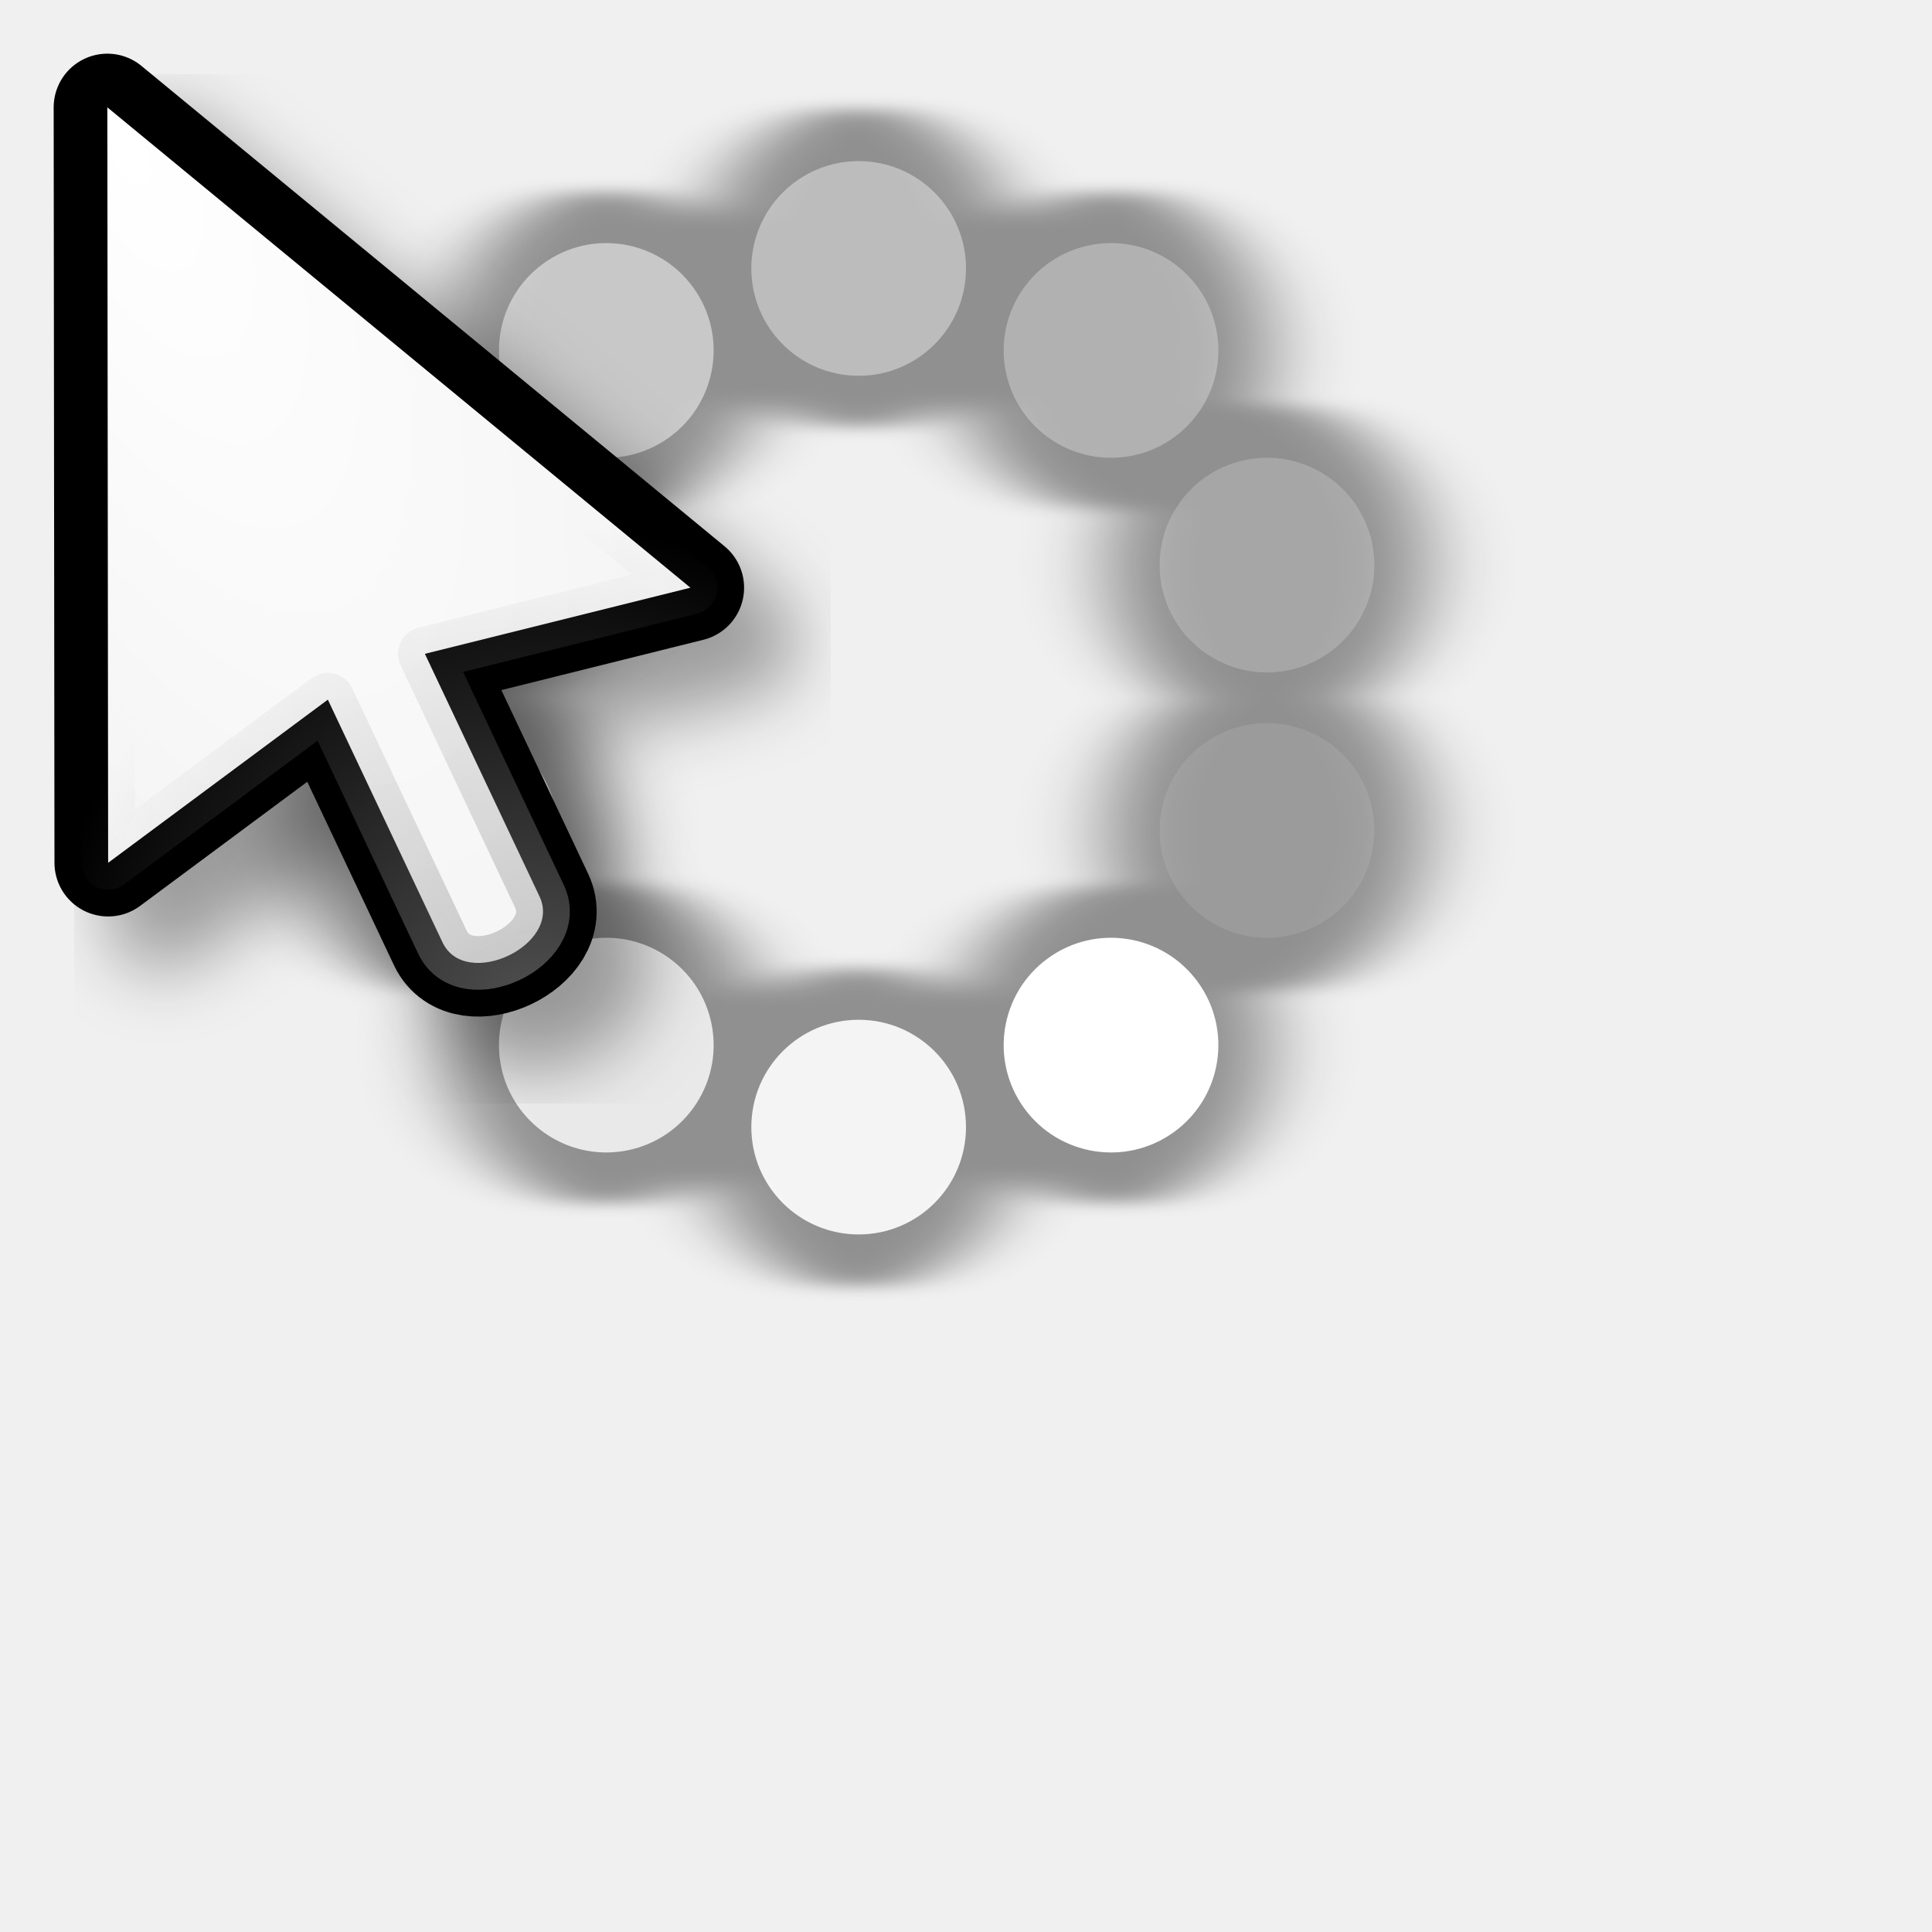
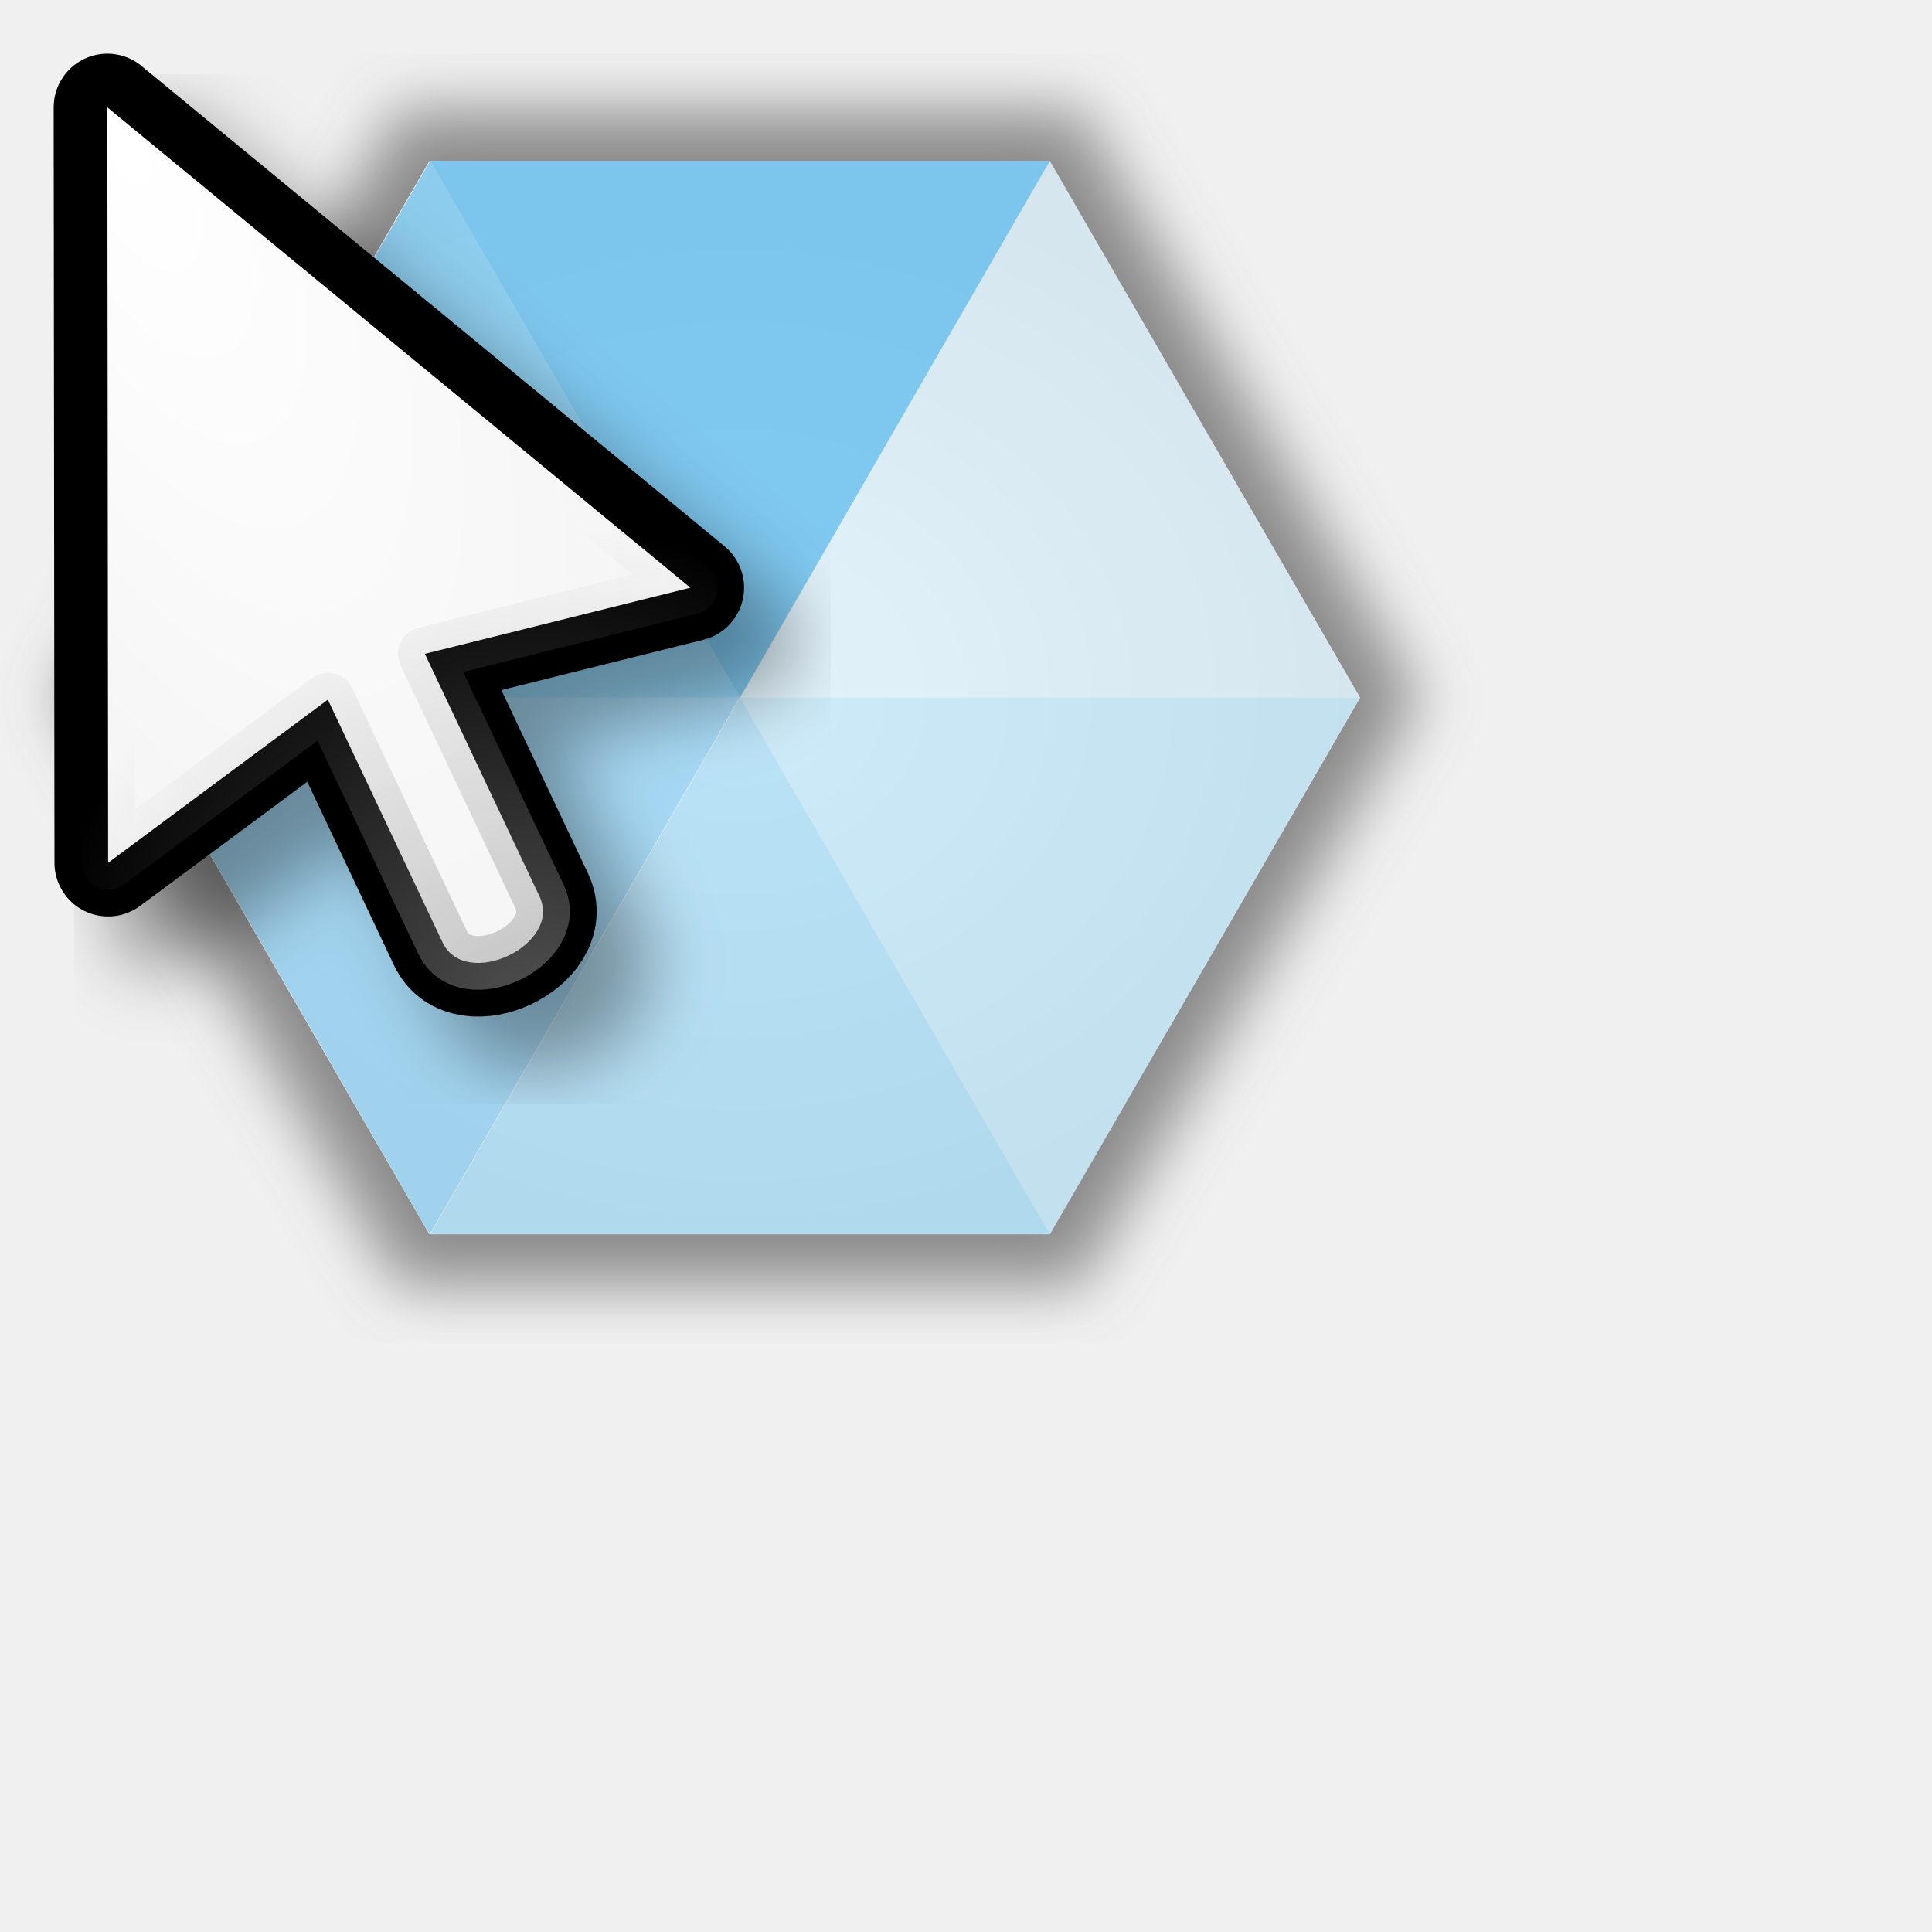
<svg xmlns="http://www.w3.org/2000/svg" xmlns:xlink="http://www.w3.org/1999/xlink" version="1.0" width="36" height="36" id="svg3315">
  <defs id="defs3317">
+     <linearGradient id="linearGradient27505">
+       <stop style="stop-color:#ffffff;stop-opacity:1;" offset="0" id="stop27507" />
+       <stop style="stop-color:#f0f0f0;stop-opacity:1;" offset="1" id="stop27509" />
+     </linearGradient>
    <linearGradient id="linearGradient8348">
      <stop style="stop-color:#ccdcdc;stop-opacity:0;" offset="0" id="stop8350" />
      <stop id="stop8358" offset="0.625" style="stop-color:#ffffff;stop-opacity:1;" />
      <stop id="stop8356" offset="0.781" style="stop-color:#ffffff;stop-opacity:0.196;" />
      <stop style="stop-color:#ffffff;stop-opacity:1;" offset="1" id="stop8352" />
    </linearGradient>
    <linearGradient id="linearGradient4818">
      <stop style="stop-color:#ff6700;stop-opacity:1;" offset="0" id="stop4820" />
      <stop style="stop-color:#69b6ff;stop-opacity:0;" offset="1" id="stop4822" />
    </linearGradient>
    <linearGradient id="linearGradient3815">
      <stop style="stop-color:#0000ff;stop-opacity:1;" offset="0" id="stop3817" />
      <stop style="stop-color:#0000ff;stop-opacity:0;" offset="1" id="stop3819" />
    </linearGradient>
    <linearGradient id="linearGradient3801">
      <stop style="stop-color:#00ff00;stop-opacity:1;" offset="0" id="stop3803" />
      <stop style="stop-color:#00ff00;stop-opacity:0;" offset="1" id="stop3805" />
    </linearGradient>
    <linearGradient id="linearGradient3787">
      <stop style="stop-color:#00ff00;stop-opacity:1;" offset="0" id="stop3789" />
      <stop style="stop-color:#ff0000;stop-opacity:0;" offset="1" id="stop3791" />
    </linearGradient>
    <linearGradient id="linearGradient3779">
      <stop style="stop-color:#000000;stop-opacity:1;" offset="0" id="stop3781" />
      <stop style="stop-color:#323232;stop-opacity:1;" offset="1" id="stop3783" />
    </linearGradient>
    <linearGradient id="linearGradient3772">
      <stop style="stop-color:#323232;stop-opacity:1;" offset="0" id="stop3774" />
      <stop style="stop-color:#000000;stop-opacity:1;" offset="1" id="stop3776" />
    </linearGradient>
    <radialGradient xlink:href="#linearGradient3772" id="radialGradient3778" cx="1.366" cy="0.773" fx="1.366" fy="0.773" r="4.674" gradientUnits="userSpaceOnUse" />
    <linearGradient xlink:href="#linearGradient3779" id="linearGradient3785" x1="22" y1="22" x2="3" y2="3" gradientUnits="userSpaceOnUse" />
    <filter id="filter3982" color-interpolation-filters="sRGB">
      <feGaussianBlur stdDeviation="0.54" id="feGaussianBlur3984" />
    </filter>
-     <radialGradient xlink:href="#linearGradient4458-7-3-61" id="radialGradient3300" gradientUnits="userSpaceOnUse" gradientTransform="matrix(-0.9076119,0.4198102,-1.270628,-2.747044,81.32816,53.96794)" cx="46.2" cy="27.07" fx="46.2" fy="27.07" r="4.13" />
-     <linearGradient id="linearGradient4458-7-3-61">
-       <stop style="stop-color:#323232;stop-opacity:1;" offset="0" id="stop4460-0-1-94" />
-       <stop style="stop-color:#000000;stop-opacity:1;" offset="1" id="stop4462-7-4-6" />
-     </linearGradient>
-     <radialGradient xlink:href="#linearGradient4846-9-9-34" id="radialGradient3297" gradientUnits="userSpaceOnUse" gradientTransform="matrix(0.8377957,-0.3875172,0.6297153,1.361418,-32.42861,-2.762413)" cx="36" cy="23.375" fx="36" fy="23.375" r="6.5" />
-     <linearGradient id="linearGradient4846-9-9-34">
-       <stop style="stop-color:#999999;stop-opacity:0.196;" offset="0" id="stop4848-4-9-7" />
-       <stop id="stop4854-7-0-5" offset="0.5" style="stop-color:#999999;stop-opacity:0;" />
-       <stop style="stop-color:#999999;stop-opacity:0.196;" offset="1" id="stop4856-0-6-5" />
-     </linearGradient>
-     <radialGradient r="6.5" fy="23.375" fx="36" cy="23.375" cx="36" gradientTransform="matrix(0.8377957,-0.3875172,0.6297153,1.361418,-32.42861,-2.762413)" gradientUnits="userSpaceOnUse" id="radialGradient5025" xlink:href="#linearGradient4846-9-9-34" />
-     <radialGradient r="6.5" fy="23.375" fx="36" cy="23.375" cx="36" gradientTransform="matrix(0.8377957,-0.3875172,0.6297153,1.361418,-35.42861,-4.762414)" gradientUnits="userSpaceOnUse" id="radialGradient3297-818" xlink:href="#linearGradient4846-9-9-34-642" />
-     <linearGradient id="linearGradient4846-9-9-34-642">
-       <stop id="stop4420" offset="0" style="stop-color:#787878;stop-opacity:0.059;" />
-       <stop style="stop-color:#787878;stop-opacity:0.255;" offset="0.5" id="stop4422" />
-       <stop id="stop4424" offset="1" style="stop-color:#969696;stop-opacity:0.157;" />
-     </linearGradient>
-     <linearGradient xlink:href="#linearGradient5966" id="linearGradient5972" x1="2" y1="-3" x2="10" y2="14" gradientUnits="userSpaceOnUse" />
-     <linearGradient id="linearGradient5966">
-       <stop style="stop-color:#ffffff;stop-opacity:1;" offset="0" id="stop5968" />
-       <stop style="stop-color:#d7d7d7;stop-opacity:1;" offset="1" id="stop5970" />
-     </linearGradient>
-     <radialGradient xlink:href="#linearGradient4458-7-6-5" id="radialGradient6065" gradientUnits="userSpaceOnUse" gradientTransform="matrix(-1.426794,0.6582382,-2.079424,-4.507351,124.2089,88.60451)" cx="46.2" cy="27.07" fx="46.2" fy="27.07" r="4.13" />
-     <linearGradient id="linearGradient4458-7-6-5">
-       <stop style="stop-color:#ffffff;stop-opacity:1;" offset="0" id="stop4460-0-1-1" />
-       <stop style="stop-color:#d7d7d7;stop-opacity:1;" offset="1" id="stop4462-7-8-6" />
-     </linearGradient>
-     <radialGradient xlink:href="#linearGradient4458-7-6-5-4" id="radialGradient6065-1" gradientUnits="userSpaceOnUse" gradientTransform="matrix(-1.426794,0.6582382,-2.079424,-4.507351,124.2089,88.60451)" cx="46.2" cy="27.07" fx="46.2" fy="27.07" r="4.13" />
-     <linearGradient id="linearGradient4458-7-6-5-4">
-       <stop style="stop-color:#ffffff;stop-opacity:1;" offset="0" id="stop4460-0-1-1-3" />
-       <stop style="stop-color:#d7d7d7;stop-opacity:1;" offset="1" id="stop4462-7-8-6-6" />
-     </linearGradient>
-     <radialGradient xlink:href="#linearGradient4458-7-6-5-44" id="radialGradient6065-15" gradientUnits="userSpaceOnUse" gradientTransform="matrix(-1.426794,0.6582382,-2.079424,-4.507351,124.2089,88.60451)" cx="46.2" cy="27.07" fx="46.2" fy="27.07" r="4.13" />
-     <linearGradient id="linearGradient4458-7-6-5-44">
-       <stop style="stop-color:#ffffff;stop-opacity:1;" offset="0" id="stop4460-0-1-1-9" />
-       <stop style="stop-color:#d7d7d7;stop-opacity:1;" offset="1" id="stop4462-7-8-6-7" />
-     </linearGradient>
-     <linearGradient xlink:href="#linearGradient4111" id="linearGradient4117" x1="4" y1="2" x2="2" y2="-3" gradientUnits="userSpaceOnUse" />
-     <linearGradient id="linearGradient4111">
-       <stop style="stop-color:#a5a5a5;stop-opacity:1;" offset="0" id="stop4113" />
-       <stop style="stop-color:#ffffff;stop-opacity:1;" offset="1" id="stop4115" />
-     </linearGradient>
-     <linearGradient y2="-3" x2="2" y1="2" x1="4" gradientUnits="userSpaceOnUse" id="linearGradient11375" xlink:href="#linearGradient4111" />
-     <radialGradient xlink:href="#linearGradient4458-7-6-5-7" id="radialGradient6065-5" gradientUnits="userSpaceOnUse" gradientTransform="matrix(-1.426794,0.6582382,-2.079424,-4.507351,124.2089,88.60451)" cx="46.2" cy="27.07" fx="46.2" fy="27.07" r="4.13" />
-     <linearGradient id="linearGradient4458-7-6-5-7">
-       <stop style="stop-color:#ffffff;stop-opacity:1;" offset="0" id="stop4460-0-1-1-34" />
-       <stop style="stop-color:#d7d7d7;stop-opacity:1;" offset="1" id="stop4462-7-8-6-3" />
-     </linearGradient>
-     <linearGradient xlink:href="#linearGradient4111-1" id="linearGradient4117-1" x1="4" y1="2" x2="2" y2="-3" gradientUnits="userSpaceOnUse" />
-     <linearGradient id="linearGradient4111-1">
-       <stop style="stop-color:#878787;stop-opacity:1;" offset="0" id="stop4113-4" />
-       <stop style="stop-color:#ffffff;stop-opacity:1;" offset="1" id="stop4115-0" />
-     </linearGradient>
-     <linearGradient y2="-3" x2="2" y1="2" x1="4" gradientUnits="userSpaceOnUse" id="linearGradient9307" xlink:href="#linearGradient4111-1" />
-     <radialGradient xlink:href="#linearGradient4458-7-6-5-5" id="radialGradient6065-9" gradientUnits="userSpaceOnUse" gradientTransform="matrix(-1.426794,0.6582382,-2.079424,-4.507351,124.2089,88.60451)" cx="46.2" cy="27.07" fx="46.2" fy="27.07" r="4.13" />
-     <linearGradient id="linearGradient4458-7-6-5-5">
-       <stop style="stop-color:#ffffff;stop-opacity:1;" offset="0" id="stop4460-0-1-1-6" />
-       <stop style="stop-color:#d7d7d7;stop-opacity:1;" offset="1" id="stop4462-7-8-6-36" />
-     </linearGradient>
-     <radialGradient xlink:href="#linearGradient4277" id="radialGradient4283" cx="1.252" cy="-6.678" fx="1.252" fy="-6.678" r="5.497" gradientTransform="matrix(0.7276783,0,0,0.7276784,1.089287,1.859238)" gradientUnits="userSpaceOnUse" />
-     <linearGradient id="linearGradient4277">
-       <stop style="stop-color:#ffffff;stop-opacity:0.196;" offset="0" id="stop4279" />
-       <stop style="stop-color:#ffffff;stop-opacity:0;" offset="1" id="stop4281" />
-     </linearGradient>
-     <radialGradient xlink:href="#linearGradient4277" id="radialGradient4287" gradientUnits="userSpaceOnUse" gradientTransform="matrix(0.7276783,0,0,0.7276784,1.089287,1.859238)" cx="1.264" cy="12.998" fx="1.264" fy="12.998" r="5.497" />
-     <linearGradient id="linearGradient10980">
-       <stop style="stop-color:#ffffff;stop-opacity:0.196;" offset="0" id="stop10982" />
-       <stop style="stop-color:#ffffff;stop-opacity:0;" offset="1" id="stop10984" />
-     </linearGradient>
-     <radialGradient xlink:href="#linearGradient4277" id="radialGradient4291" gradientUnits="userSpaceOnUse" gradientTransform="matrix(0.7276783,0,0,0.7276784,1.089287,1.859237)" cx="14.985" cy="6.655" fx="14.985" fy="6.655" r="5.497" />
-     <linearGradient id="linearGradient10987">
-       <stop style="stop-color:#ffffff;stop-opacity:0.196;" offset="0" id="stop10989" />
-       <stop style="stop-color:#ffffff;stop-opacity:0;" offset="1" id="stop10991" />
-     </linearGradient>
-     <radialGradient r="5.497" fy="6.655" fx="14.985" cy="6.655" cx="14.985" gradientTransform="matrix(0.7276783,0,0,0.7276784,1.089287,1.859237)" gradientUnits="userSpaceOnUse" id="radialGradient11002" xlink:href="#linearGradient4277" />
-     <radialGradient xlink:href="#linearGradient4458-7-6-5-0" id="radialGradient6065-7" gradientUnits="userSpaceOnUse" gradientTransform="matrix(-1.426794,0.6582382,-2.079424,-4.507351,124.2089,88.60451)" cx="46.2" cy="27.07" fx="46.2" fy="27.07" r="4.13" />
-     <linearGradient id="linearGradient4458-7-6-5-0">
-       <stop style="stop-color:#ffffff;stop-opacity:1;" offset="0" id="stop4460-0-1-1-1" />
-       <stop style="stop-color:#d7d7d7;stop-opacity:1;" offset="1" id="stop4462-7-8-6-1" />
-     </linearGradient>
-     <radialGradient xlink:href="#linearGradient4277-7" id="radialGradient4283-2" cx="1.252" cy="-6.678" fx="1.252" fy="-6.678" r="5.497" gradientTransform="matrix(0.7276783,0,0,0.7276784,1.089287,1.859238)" gradientUnits="userSpaceOnUse" />
-     <linearGradient id="linearGradient4277-7">
-       <stop style="stop-color:#ffffff;stop-opacity:0.196;" offset="0" id="stop4279-2" />
-       <stop style="stop-color:#ffffff;stop-opacity:0;" offset="1" id="stop4281-0" />
-     </linearGradient>
-     <radialGradient xlink:href="#linearGradient4277-7" id="radialGradient4287-1" gradientUnits="userSpaceOnUse" gradientTransform="matrix(0.7276783,0,0,0.7276784,1.089287,1.859238)" cx="1.264" cy="12.998" fx="1.264" fy="12.998" r="5.497" />
-     <linearGradient id="linearGradient21841">
-       <stop style="stop-color:#ffffff;stop-opacity:0.196;" offset="0" id="stop21843" />
-       <stop style="stop-color:#ffffff;stop-opacity:0;" offset="1" id="stop21845" />
-     </linearGradient>
-     <radialGradient xlink:href="#linearGradient4277-7" id="radialGradient4291-8" gradientUnits="userSpaceOnUse" gradientTransform="matrix(0.7276783,0,0,0.7276784,1.089287,1.859237)" cx="14.985" cy="6.655" fx="14.985" fy="6.655" r="5.497" />
-     <linearGradient id="linearGradient21848">
-       <stop style="stop-color:#ffffff;stop-opacity:0.196;" offset="0" id="stop21850" />
-       <stop style="stop-color:#ffffff;stop-opacity:0;" offset="1" id="stop21852" />
-     </linearGradient>
-     <radialGradient r="5.497" fy="6.655" fx="14.985" cy="6.655" cx="14.985" gradientTransform="matrix(0.7276783,0,0,0.7276784,1.089287,1.859237)" gradientUnits="userSpaceOnUse" id="radialGradient21863" xlink:href="#linearGradient4277-7" />
-     <radialGradient xlink:href="#linearGradient4458-7-6-5-3" id="radialGradient6065-4" gradientUnits="userSpaceOnUse" gradientTransform="matrix(-1.426794,0.6582382,-2.079424,-4.507351,124.2089,88.60451)" cx="46.2" cy="27.07" fx="46.2" fy="27.07" r="4.13" />
-     <linearGradient id="linearGradient4458-7-6-5-3">
-       <stop style="stop-color:#ffffff;stop-opacity:1;" offset="0" id="stop4460-0-1-1-18" />
-       <stop style="stop-color:#d7d7d7;stop-opacity:1;" offset="1" id="stop4462-7-8-6-2" />
-     </linearGradient>
-     <radialGradient r="4.13" fy="27.07" fx="46.2" cy="27.07" cx="46.2" gradientTransform="matrix(-1.426794,0.6582382,-2.079424,-4.507351,124.2089,88.60451)" gradientUnits="userSpaceOnUse" id="radialGradient9947" xlink:href="#linearGradient4458-7-6-5-3" />
-     <radialGradient xlink:href="#linearGradient4458-7-6-5-9" id="radialGradient6065-59" gradientUnits="userSpaceOnUse" gradientTransform="matrix(-1.426794,0.6582382,-2.079424,-4.507351,124.2089,88.60451)" cx="46.2" cy="27.07" fx="46.2" fy="27.07" r="4.13" />
-     <linearGradient id="linearGradient4458-7-6-5-9">
-       <stop style="stop-color:#ffffff;stop-opacity:1;" offset="0" id="stop4460-0-1-1-96" />
-       <stop style="stop-color:#d7d7d7;stop-opacity:1;" offset="1" id="stop4462-7-8-6-78" />
-     </linearGradient>
-     <radialGradient xlink:href="#linearGradient4458-7-6-1" id="radialGradient10895" gradientUnits="userSpaceOnUse" gradientTransform="matrix(-1.957168,0.7495109,-1.859673,-4.85609,99.0705,50.43175)" cx="34.989" cy="15.375" fx="34.989" fy="15.375" r="5" />
-     <linearGradient id="linearGradient4458-7-6-1">
-       <stop style="stop-color:#ffffff;stop-opacity:1;" offset="0" id="stop4460-0-1-3" />
-       <stop style="stop-color:#f0f0f0;stop-opacity:1;" offset="1" id="stop4462-7-8-91" />
-     </linearGradient>
-     <linearGradient xlink:href="#linearGradient9327-6" id="linearGradient10892" gradientUnits="userSpaceOnUse" gradientTransform="matrix(0.9338635,-0.3576296,0.3576296,0.9338635,-34.96836,3.303123)" x1="35" y1="30" x2="35" y2="12.004" />
-     <linearGradient id="linearGradient9327-6">
-       <stop style="stop-color:#969696;stop-opacity:0.569;" offset="0" id="stop9329-8" />
-       <stop style="stop-color:#969696;stop-opacity:0.196;" offset="1" id="stop9331-7" />
-     </linearGradient>
-     <linearGradient y2="12.004" x2="35" y1="30" x1="35" gradientTransform="matrix(0.9338635,-0.3576296,0.3576296,0.9338635,-34.96836,3.303123)" gradientUnits="userSpaceOnUse" id="linearGradient15550" xlink:href="#linearGradient9327-6" />
-     <radialGradient xlink:href="#linearGradient4458-7-6-95" id="radialGradient6078" gradientUnits="userSpaceOnUse" gradientTransform="matrix(-1.933308,0.8090682,-2.007446,-4.796891,99.5075,46.43775)" cx="34.989" cy="15.375" fx="34.989" fy="15.375" r="5" />
-     <linearGradient id="linearGradient4458-7-6-95">
-       <stop style="stop-color:#ffffff;stop-opacity:1;" offset="0" id="stop4460-0-1-6" />
-       <stop style="stop-color:#f0f0f0;stop-opacity:1;" offset="1" id="stop4462-7-8-44" />
-     </linearGradient>
-     <radialGradient xlink:href="#linearGradient4458-7-6-54" id="radialGradient9315" cx="34.989" cy="15.375" fx="34.989" fy="15.375" r="5" gradientTransform="matrix(-1.955863,0.75291,-1.868107,-4.852852,98.15851,49.26151)" gradientUnits="userSpaceOnUse" />
-     <linearGradient id="linearGradient4458-7-6-54">
-       <stop style="stop-color:#ffffff;stop-opacity:1;" offset="0" id="stop4460-0-1-37" />
-       <stop style="stop-color:#f0f0f0;stop-opacity:1;" offset="1" id="stop4462-7-8-93" />
-     </linearGradient>
-     <radialGradient xlink:href="#linearGradient4458-7-6-66" id="radialGradient11928" gradientUnits="userSpaceOnUse" gradientTransform="matrix(-1.901309,0.8816448,-2.187522,-4.717494,101.1563,42.6777)" cx="34.989" cy="15.375" fx="34.989" fy="15.375" r="5" />
-     <linearGradient id="linearGradient4458-7-6-66">
-       <stop style="stop-color:#ffffff;stop-opacity:1;" offset="0" id="stop4460-0-1-9" />
-       <stop style="stop-color:#f0f0f0;stop-opacity:1;" offset="1" id="stop4462-7-8-98" />
-     </linearGradient>
-     <radialGradient xlink:href="#linearGradient4458-7-6-66-9" id="radialGradient11928-2" gradientUnits="userSpaceOnUse" gradientTransform="matrix(-1.901309,0.8816448,-2.187522,-4.717494,101.1563,42.6777)" cx="34.989" cy="15.375" fx="34.989" fy="15.375" r="5" />
-     <linearGradient id="linearGradient4458-7-6-66-9">
-       <stop style="stop-color:#ffffff;stop-opacity:1;" offset="0" id="stop4460-0-1-9-7" />
-       <stop style="stop-color:#f0f0f0;stop-opacity:1;" offset="1" id="stop4462-7-8-98-0" />
-     </linearGradient>
-     <radialGradient r="5" fy="15.375" fx="34.989" cy="15.375" cx="34.989" gradientTransform="matrix(-1.901309,0.8816448,-2.187522,-4.717494,101.1563,42.6777)" gradientUnits="userSpaceOnUse" id="radialGradient12499" xlink:href="#linearGradient4458-7-6-66-9" />
-     <radialGradient xlink:href="#linearGradient4458-7-6-45" id="radialGradient9315-0" cx="34.989" cy="15.375" fx="34.989" fy="15.375" r="5" gradientTransform="matrix(-1.902012,0.8801271,-2.183756,-4.719238,101.123,42.75762)" gradientUnits="userSpaceOnUse" />
-     <linearGradient id="linearGradient4458-7-6-45">
-       <stop style="stop-color:#ffffff;stop-opacity:1;" offset="0" id="stop4460-0-1-01" />
-       <stop style="stop-color:#f0f0f0;stop-opacity:1;" offset="1" id="stop4462-7-8-10" />
-     </linearGradient>
-     <linearGradient gradientTransform="matrix(0.9075458,-0.4199532,0.4199532,0.9075458,-20.02295,0.8111985)" xlink:href="#linearGradient10014" id="linearGradient10020" x1="10" y1="28" x2="10" y2="19" gradientUnits="userSpaceOnUse" />
-     <linearGradient id="linearGradient10014">
-       <stop style="stop-color:#969696;stop-opacity:0.745;" offset="0" id="stop10016" />
-       <stop style="stop-color:#969696;stop-opacity:0;" offset="1" id="stop10018" />
-     </linearGradient>
-     <linearGradient y2="19" x2="10" y1="28" x1="10" gradientTransform="matrix(0.9075458,-0.4199532,0.4199532,0.9075458,-20.02295,0.8111985)" gradientUnits="userSpaceOnUse" id="linearGradient18704" xlink:href="#linearGradient10014" />
-     <radialGradient xlink:href="#linearGradient4264" id="radialGradient4270" cx="1" cy="4.375" fx="1" fy="4.375" r="6.452" gradientTransform="matrix(-2.2695705e-8,1.084879,-1.084879,-2.2695705e-8,5.745829,0.9151214)" gradientUnits="userSpaceOnUse" />
-     <linearGradient id="linearGradient4264">
-       <stop style="stop-color:#ffffff;stop-opacity:1;" offset="0" id="stop4266" />
-       <stop style="stop-color:#ffffff;stop-opacity:0;" offset="1" id="stop4268" />
-     </linearGradient>
-     <radialGradient gradientUnits="userSpaceOnUse" gradientTransform="matrix(-1.902012,0.8801271,-2.183756,-4.719238,101.123,43.75762)" r="5" fy="15.375" fx="34.989" cy="15.375" cx="34.989" id="radialGradient9315-0-940" xlink:href="#linearGradient4458-7-6-45-764" />
-     <linearGradient id="linearGradient4458-7-6-45-764">
-       <stop id="stop3921" offset="0" style="stop-color:#000000;stop-opacity:1;" />
-       <stop id="stop3923" offset="1" style="stop-color:#323232;stop-opacity:1;" />
-     </linearGradient>
-     <radialGradient xlink:href="#linearGradient4238" id="radialGradient4246" gradientUnits="userSpaceOnUse" gradientTransform="matrix(-2.2695701e-8,1.084879,-1.084879,-2.2695701e-8,5.745829,0.9151214)" cx="1" cy="4.375" fx="1" fy="4.375" r="6.452" />
-     <linearGradient id="linearGradient4238">
-       <stop style="stop-color:#ffffff;stop-opacity:1;" offset="0" id="stop4240" />
-       <stop style="stop-color:#ffffff;stop-opacity:0;" offset="1" id="stop4242" />
-     </linearGradient>
-     <radialGradient xlink:href="#linearGradient4274" id="radialGradient4280" cx="7.214" cy="13.28" fx="7.214" fy="13.28" r="6.452" gradientTransform="matrix(0.6250655,-1.168948,1.159345,0.6199307,-11.9051,17.20058)" gradientUnits="userSpaceOnUse" />
-     <linearGradient id="linearGradient4274">
-       <stop style="stop-color:#8c8c8c;stop-opacity:1;" offset="0" id="stop4276" />
-       <stop style="stop-color:#8c8c8c;stop-opacity:0;" offset="1" id="stop4278" />
-     </linearGradient>
-     <radialGradient r="6.452" fy="13.28" fx="7.214" cy="13.28" cx="7.214" gradientTransform="matrix(0.6250655,-1.168948,1.159345,0.6199307,-11.9051,17.20058)" gradientUnits="userSpaceOnUse" id="radialGradient12895" xlink:href="#linearGradient4274" />
-     <radialGradient xlink:href="#linearGradient4264-8" id="radialGradient4273" gradientUnits="userSpaceOnUse" gradientTransform="matrix(-2.2695705e-8,1.084879,-1.084879,-2.2695705e-8,6.745829,0.9151214)" cx="1" cy="4.375" fx="1" fy="4.375" r="6.452" />
-     <linearGradient id="linearGradient4264-8">
-       <stop style="stop-color:#ffffff;stop-opacity:1;" offset="0" id="stop4266-1" />
-       <stop style="stop-color:#ffffff;stop-opacity:0;" offset="1" id="stop4268-1" />
-     </linearGradient>
-     <radialGradient xlink:href="#linearGradient4458-7-6-45-764-1" id="radialGradient4275" gradientUnits="userSpaceOnUse" gradientTransform="matrix(-1.902012,0.8801271,-2.183756,-4.719238,102.123,43.75762)" cx="34.989" cy="15.375" fx="34.989" fy="15.375" r="5" />
-     <linearGradient id="linearGradient4458-7-6-45-764-1">
-       <stop id="stop3921-8" offset="0" style="stop-color:#000000;stop-opacity:1;" />
-       <stop id="stop3923-6" offset="1" style="stop-color:#323232;stop-opacity:1;" />
-     </linearGradient>
-     <radialGradient xlink:href="#linearGradient4238-3" id="radialGradient4277" gradientUnits="userSpaceOnUse" gradientTransform="matrix(-2.2695701e-8,1.084879,-1.084879,-2.2695701e-8,6.745829,0.9151212)" cx="1" cy="4.375" fx="1" fy="4.375" r="6.452" />
-     <linearGradient id="linearGradient4238-3">
-       <stop style="stop-color:#ffffff;stop-opacity:1;" offset="0" id="stop4240-4" />
-       <stop style="stop-color:#ffffff;stop-opacity:0;" offset="1" id="stop4242-4" />
-     </linearGradient>
-     <radialGradient xlink:href="#linearGradient4274-6" id="radialGradient4279" gradientUnits="userSpaceOnUse" gradientTransform="matrix(0.6250655,-1.168948,1.159345,0.6199307,-10.9051,17.20058)" cx="7.214" cy="13.28" fx="7.214" fy="13.28" r="6.452" />
-     <linearGradient id="linearGradient4274-6">
-       <stop style="stop-color:#8c8c8c;stop-opacity:1;" offset="0" id="stop4276-4" />
-       <stop style="stop-color:#8c8c8c;stop-opacity:0;" offset="1" id="stop4278-4" />
-     </linearGradient>
-     <radialGradient xlink:href="#linearGradient4264-7" id="radialGradient4370" gradientUnits="userSpaceOnUse" gradientTransform="matrix(-2.2695705e-8,1.084879,-1.084879,-2.2695705e-8,9.745829,2.915122)" cx="1" cy="4.375" fx="1" fy="4.375" r="6.452" />
-     <linearGradient id="linearGradient4264-7">
-       <stop style="stop-color:#ffffff;stop-opacity:1;" offset="0" id="stop4266-8" />
-       <stop style="stop-color:#ffffff;stop-opacity:0;" offset="1" id="stop4268-5" />
-     </linearGradient>
-     <radialGradient xlink:href="#linearGradient4458-7-6-45-764-6" id="radialGradient4365" gradientUnits="userSpaceOnUse" gradientTransform="matrix(-1.902012,0.8801271,-2.183756,-4.719238,105.123,45.75762)" cx="34.989" cy="15.375" fx="34.989" fy="15.375" r="5" />
-     <linearGradient id="linearGradient4458-7-6-45-764-6">
-       <stop id="stop3921-0" offset="0" style="stop-color:#000000;stop-opacity:1;" />
-       <stop id="stop3923-9" offset="1" style="stop-color:#323232;stop-opacity:1;" />
-     </linearGradient>
-     <radialGradient xlink:href="#linearGradient4238-1" id="radialGradient4362" gradientUnits="userSpaceOnUse" gradientTransform="matrix(-2.2695701e-8,1.084879,-1.084879,-2.2695701e-8,9.745829,2.915121)" cx="1" cy="4.375" fx="1" fy="4.375" r="6.452" />
-     <linearGradient id="linearGradient4238-1">
-       <stop style="stop-color:#ffffff;stop-opacity:1;" offset="0" id="stop4240-8" />
-       <stop style="stop-color:#ffffff;stop-opacity:0;" offset="1" id="stop4242-9" />
-     </linearGradient>
-     <radialGradient xlink:href="#linearGradient4274-5" id="radialGradient4359" gradientUnits="userSpaceOnUse" gradientTransform="matrix(0.6250655,-1.168948,1.159345,0.6199307,-7.905104,19.20058)" cx="7.214" cy="13.28" fx="7.214" fy="13.28" r="6.452" />
-     <linearGradient id="linearGradient4274-5">
-       <stop style="stop-color:#8c8c8c;stop-opacity:1;" offset="0" id="stop4276-8" />
-       <stop style="stop-color:#8c8c8c;stop-opacity:0;" offset="1" id="stop4278-3" />
-     </linearGradient>
-     <radialGradient xlink:href="#linearGradient4264-5" id="radialGradient4370-8" gradientUnits="userSpaceOnUse" gradientTransform="matrix(-2.2695705e-8,1.084879,-1.084879,-2.2695705e-8,10.74583,2.915122)" cx="1" cy="4.375" fx="1" fy="4.375" r="6.452" />
-     <linearGradient id="linearGradient4264-5">
-       <stop style="stop-color:#ffffff;stop-opacity:1;" offset="0" id="stop4266-81" />
-       <stop style="stop-color:#ffffff;stop-opacity:0;" offset="1" id="stop4268-9" />
-     </linearGradient>
-     <radialGradient xlink:href="#linearGradient4458-7-6-45-764-0" id="radialGradient4365-7" gradientUnits="userSpaceOnUse" gradientTransform="matrix(-1.902012,0.8801271,-2.183756,-4.719238,106.123,45.75762)" cx="34.989" cy="15.375" fx="34.989" fy="15.375" r="5" />
-     <linearGradient id="linearGradient4458-7-6-45-764-0">
-       <stop id="stop3921-3" offset="0" style="stop-color:#000000;stop-opacity:1;" />
-       <stop id="stop3923-3" offset="1" style="stop-color:#323232;stop-opacity:1;" />
-     </linearGradient>
-     <radialGradient xlink:href="#linearGradient4238-8" id="radialGradient4362-8" gradientUnits="userSpaceOnUse" gradientTransform="matrix(-2.2695701e-8,1.084879,-1.084879,-2.2695701e-8,10.74583,2.915121)" cx="1" cy="4.375" fx="1" fy="4.375" r="6.452" />
-     <linearGradient id="linearGradient4238-8">
-       <stop style="stop-color:#ffffff;stop-opacity:1;" offset="0" id="stop4240-3" />
-       <stop style="stop-color:#ffffff;stop-opacity:0;" offset="1" id="stop4242-3" />
-     </linearGradient>
-     <radialGradient xlink:href="#linearGradient4274-0" id="radialGradient4359-6" gradientUnits="userSpaceOnUse" gradientTransform="matrix(0.6250655,-1.168948,1.159345,0.6199307,-6.905104,19.20058)" cx="7.214" cy="13.28" fx="7.214" fy="13.28" r="6.452" />
-     <linearGradient id="linearGradient4274-0">
-       <stop style="stop-color:#8c8c8c;stop-opacity:1;" offset="0" id="stop4276-1" />
-       <stop style="stop-color:#8c8c8c;stop-opacity:0;" offset="1" id="stop4278-2" />
-     </linearGradient>
-     <radialGradient xlink:href="#linearGradient4264-9" id="radialGradient4370-9" gradientUnits="userSpaceOnUse" gradientTransform="matrix(-2.2695705e-8,1.084879,-1.084879,-2.2695705e-8,10.74583,2.915122)" cx="1" cy="4.375" fx="1" fy="4.375" r="6.452" />
-     <linearGradient id="linearGradient4264-9">
-       <stop style="stop-color:#ffffff;stop-opacity:1;" offset="0" id="stop4266-6" />
-       <stop style="stop-color:#ffffff;stop-opacity:0;" offset="1" id="stop4268-0" />
-     </linearGradient>
-     <radialGradient xlink:href="#linearGradient4458-7-6-45-764-15" id="radialGradient4365-1" gradientUnits="userSpaceOnUse" gradientTransform="matrix(-1.902012,0.8801271,-2.183756,-4.719238,106.123,45.75762)" cx="34.989" cy="15.375" fx="34.989" fy="15.375" r="5" />
-     <linearGradient id="linearGradient4458-7-6-45-764-15">
-       <stop id="stop3921-1" offset="0" style="stop-color:#000000;stop-opacity:1;" />
-       <stop id="stop3923-8" offset="1" style="stop-color:#323232;stop-opacity:1;" />
-     </linearGradient>
-     <radialGradient xlink:href="#linearGradient4238-9" id="radialGradient4362-1" gradientUnits="userSpaceOnUse" gradientTransform="matrix(-2.2695701e-8,1.084879,-1.084879,-2.2695701e-8,10.74583,2.915121)" cx="1" cy="4.375" fx="1" fy="4.375" r="6.452" />
-     <linearGradient id="linearGradient4238-9">
-       <stop style="stop-color:#ffffff;stop-opacity:1;" offset="0" id="stop4240-1" />
-       <stop style="stop-color:#ffffff;stop-opacity:0;" offset="1" id="stop4242-36" />
-     </linearGradient>
-     <radialGradient xlink:href="#linearGradient4274-3" id="radialGradient4359-8" gradientUnits="userSpaceOnUse" gradientTransform="matrix(0.6250655,-1.168948,1.159345,0.6199307,-6.905104,19.20058)" cx="7.214" cy="13.28" fx="7.214" fy="13.28" r="6.452" />
-     <linearGradient id="linearGradient4274-3">
-       <stop style="stop-color:#8c8c8c;stop-opacity:1;" offset="0" id="stop4276-5" />
-       <stop style="stop-color:#8c8c8c;stop-opacity:0;" offset="1" id="stop4278-9" />
-     </linearGradient>
-     <linearGradient id="linearGradient4458-7-6-45-9">
-       <stop style="stop-color:#ffffff;stop-opacity:1;" offset="0" id="stop4460-0-1-01-04" />
-       <stop style="stop-color:#f0f0f0;stop-opacity:1;" offset="1" id="stop4462-7-8-10-50" />
-     </linearGradient>
-     <linearGradient y2="19" x2="10" y1="28" x1="10" gradientTransform="matrix(0.9075458,-0.4199532,0.4199532,0.9075458,-19.02295,1.811198)" gradientUnits="userSpaceOnUse" id="linearGradient104754" xlink:href="#linearGradient10014-83" />
-     <linearGradient id="linearGradient10014-83">
-       <stop style="stop-color:#969696;stop-opacity:0.745;" offset="0" id="stop10016-83" />
-       <stop style="stop-color:#969696;stop-opacity:0;" offset="1" id="stop10018-2" />
-     </linearGradient>
-     <linearGradient id="linearGradient4458-7-6-45-0">
-       <stop style="stop-color:#ffffff;stop-opacity:1;" offset="0" id="stop4460-0-1-01-5" />
-       <stop style="stop-color:#f0f0f0;stop-opacity:1;" offset="1" id="stop4462-7-8-10-1" />
-     </linearGradient>
-     <radialGradient xlink:href="#linearGradient10014-9" id="radialGradient109192" cx="9.803" cy="15.591" fx="9.803" fy="15.591" r="5.952" gradientTransform="matrix(8.7376275e-8,-1.730129,1.73013,8.7376295e-8,-16.67575,36.95995)" gradientUnits="userSpaceOnUse" />
-     <linearGradient id="linearGradient10014-9">
-       <stop style="stop-color:#969696;stop-opacity:0.745;" offset="0" id="stop10016-5" />
-       <stop style="stop-color:#969696;stop-opacity:0;" offset="1" id="stop10018-21" />
-     </linearGradient>
+     <filter id="filter27501">
+       <feGaussianBlur stdDeviation="0.539" id="feGaussianBlur27503" />
+     </filter>
+     <radialGradient xlink:href="#linearGradient27505" id="radialGradient27511" cx="13.781" cy="13" fx="13.781" fy="13" r="11.562" gradientTransform="matrix(1,0,0,0.8648649,0,1.756757)" gradientUnits="userSpaceOnUse" />
+     <radialGradient xlink:href="#linearGradient27505" id="radialGradient27525" gradientUnits="userSpaceOnUse" gradientTransform="matrix(-1,0,0,-0.8648649,27.5625,24.24324)" cx="13.781" cy="13" fx="13.781" fy="13" r="11.562" />
    <filter color-interpolation-filters="sRGB" id="filter125846" x="-0.148" width="1.296" y="-0.101" height="1.202">
      <feGaussianBlur stdDeviation="0.67" id="feGaussianBlur125848" />
    </filter>
    <radialGradient xlink:href="#linearGradient4458-7-6-51" id="radialGradient9315-9" cx="34.989" cy="15.182" fx="34.989" fy="15.182" r="5" gradientTransform="matrix(-1.894902,0.8953305,-2.221478,-4.701599,102.3409,42.71473)" gradientUnits="userSpaceOnUse" />
    <linearGradient id="linearGradient4458-7-6-51">
      <stop style="stop-color:#ffffff;stop-opacity:1;" offset="0" id="stop4460-0-1-05" />
      <stop style="stop-color:#f0f0f0;stop-opacity:1;" offset="1" id="stop4462-7-8-14" />
    </linearGradient>
    <radialGradient xlink:href="#linearGradient11819" id="radialGradient125334" gradientUnits="userSpaceOnUse" gradientTransform="matrix(1.368049,0.3745334,-0.3745334,1.368049,-6.765578,-21.86814)" cx="19" cy="24.627" fx="19" fy="24.627" r="6.5" />
    <linearGradient id="linearGradient11819">
      <stop id="stop11821" offset="0" style="stop-color:#969696;stop-opacity:0.745;" />
      <stop id="stop11823" offset="1" style="stop-color:#969696;stop-opacity:0;" />
    </linearGradient>
-     <radialGradient r="6.5" fy="24.627" fx="19" cy="24.627" cx="19" gradientTransform="matrix(1.368049,0.3745334,-0.3745334,1.368049,-6.765578,-21.86814)" gradientUnits="userSpaceOnUse" id="radialGradient125903" xlink:href="#linearGradient11819" />
+     <radialGradient r="6.5" fy="24.627" fx="19" cy="24.627" cx="19" gradientTransform="matrix(1.368049,0.3745334,-0.3745334,1.368049,-6.765578,-21.86814)" gradientUnits="userSpaceOnUse" id="radialGradient32390" xlink:href="#linearGradient11819" />
  </defs>
-   <g id="g3879" transform="matrix(-0.809017,0.5877853,-0.5877853,-0.809017,16.21462,25.20677)">
+   <g id="g3879" transform="translate(27.1282,-41.72782)">
    <path style="opacity:0.4;fill:#000000;fill-opacity:1;fill-rule:nonzero;stroke:none;filter:url(#filter3982)" d="M 12,1 C 10.643,1 9.527,1.92 9.156,3.156 8.397,2.564 7.36,2.368 6.375,2.688 4.799,3.199 3.926,4.893 4.438,6.469 4.445,6.491 4.461,6.509 4.469,6.531 3.517,6.509 2.571,6.922 1.969,7.75 0.995,9.09 1.285,10.995 2.625,11.969 2.644,11.983 2.668,11.987 2.688,12 c -0.786,0.541 -1.281,1.442 -1.281,2.469 0,1.657 1.343,3 3,3 0.022,0 0.041,4.53e-4 0.062,0 -0.316,0.899 -0.196,1.952 0.406,2.781 0.974,1.34 2.847,1.63 4.188,0.656 0.025,-0.018 0.038,-0.044 0.062,-0.062 0.272,0.913 0.962,1.683 1.938,2 1.576,0.512 3.269,-0.33 3.781,-1.906 0.01,-0.032 0.022,-0.062 0.031,-0.094 0.757,0.58 1.774,0.786 2.75,0.469 1.576,-0.512 2.449,-2.205 1.938,-3.781 -0.007,-0.022 -0.024,-0.04 -0.031,-0.062 0.952,0.022 1.898,-0.39 2.5,-1.219 C 23.005,14.91 22.715,13.005 21.375,12.031 21.356,12.017 21.332,12.014 21.312,12 c 0.778,-0.542 1.281,-1.449 1.281,-2.469 0,-1.657 -1.343,-3 -3,-3 -0.022,0 -0.041,-4.527e-4 -0.062,0 C 19.847,5.633 19.727,4.579 19.125,3.75 18.516,2.912 17.556,2.498 16.594,2.531 16.016,2.551 15.44,2.729 14.938,3.094 14.906,3.116 14.874,3.133 14.844,3.156 14.473,1.92 13.357,1 12,1 z M 10.188,6.375 C 10.692,6.761 11.315,7 12,7 c 0.693,0 1.336,-0.23 1.844,-0.625 0.095,0.313 0.235,0.627 0.438,0.906 0.602,0.829 1.548,1.273 2.5,1.25 -0.114,0.316 -0.188,0.644 -0.188,1 0,1.036 0.514,1.961 1.312,2.5 -0.266,0.186 -0.517,0.41 -0.719,0.688 -0.609,0.838 -0.735,1.876 -0.406,2.781 -0.33,-0.006 -0.668,0.017 -1,0.125 -0.975,0.317 -1.697,1.087 -1.969,2 -0.258,-0.196 -0.549,-0.363 -0.875,-0.469 -0.985,-0.32 -2.022,-0.124 -2.781,0.469 -0.095,-0.313 -0.235,-0.627 -0.438,-0.906 -0.602,-0.829 -1.548,-1.273 -2.5,-1.25 0.114,-0.316 0.188,-0.644 0.188,-1 C 7.406,13.433 6.861,12.539 6.062,12 6.343,11.808 6.602,11.571 6.812,11.281 7.421,10.443 7.547,9.405 7.219,8.5 c 0.33,0.006 0.668,-0.017 1,-0.125 0.975,-0.317 1.697,-1.087 1.969,-2 z" transform="translate(-19,-2)" id="path3927" />
    <path d="m -8,2 c 0,1.105 -0.895,2 -2,2 -1.105,0 -2,-0.895 -2,-2 0,-1.105 0.895,-2 2,-2 1.105,0 2,0.895 2,2 z" id="path3099" style="fill:#ffffff;fill-opacity:1;fill-rule:nonzero;stroke:none" transform="translate(3,0)" />
    <path transform="matrix(0.809017,-0.5877853,0.5877853,0.809017,-4.787683,-3.968023)" style="opacity:0.1;fill:#ffffff;fill-opacity:1;fill-rule:nonzero;stroke:none" id="path3956" d="m -8,2 c 0,1.105 -0.895,2 -2,2 -1.105,0 -2,-0.895 -2,-2 0,-1.105 0.895,-2 2,-2 1.105,0 2,0.895 2,2 z" />
    <path d="m -8,2 c 0,1.105 -0.895,2 -2,2 -1.105,0 -2,-0.895 -2,-2 0,-1.105 0.895,-2 2,-2 1.105,0 2,0.895 2,2 z" id="path3958" style="opacity:0.2;fill:#ffffff;fill-opacity:1;fill-rule:nonzero;stroke:none" transform="matrix(0.309017,-0.9510565,0.9510565,0.309017,-13.42039,-2.600735)" />
    <path transform="matrix(-0.309017,-0.9510565,0.9510565,-0.309017,-19.60074,3.579605)" style="opacity:0.3;fill:#ffffff;fill-opacity:1;fill-rule:nonzero;stroke:none" id="path3960" d="m -8,2 c 0,1.105 -0.895,2 -2,2 -1.105,0 -2,-0.895 -2,-2 0,-1.105 0.895,-2 2,-2 1.105,0 2,0.895 2,2 z" />
    <path d="m -8,2 c 0,1.105 -0.895,2 -2,2 -1.105,0 -2,-0.895 -2,-2 0,-1.105 0.895,-2 2,-2 1.105,0 2,0.895 2,2 z" id="path3962" style="opacity:0.4;fill:#ffffff;fill-opacity:1;fill-rule:nonzero;stroke:none" transform="matrix(-0.809017,-0.5877853,0.5877853,-0.809017,-20.96802,12.21232)" />
    <path transform="matrix(-1,0,0,-1,-17,20)" style="opacity:0.5;fill:#ffffff;fill-opacity:1;fill-rule:nonzero;stroke:none" id="path3964" d="m -8,2 c 0,1.105 -0.895,2 -2,2 -1.105,0 -2,-0.895 -2,-2 0,-1.105 0.895,-2 2,-2 1.105,0 2,0.895 2,2 z" />
    <path d="m -8,2 c 0,1.105 -0.895,2 -2,2 -1.105,0 -2,-0.895 -2,-2 0,-1.105 0.895,-2 2,-2 1.105,0 2,0.895 2,2 z" id="path3966" style="opacity:0.6;fill:#ffffff;fill-opacity:1;fill-rule:nonzero;stroke:none" transform="matrix(-0.809017,0.5877853,-0.5877853,-0.809017,-9.212318,23.96802)" />
    <path transform="matrix(-0.309017,0.9510565,-0.9510565,-0.309017,-0.5796055,22.60074)" style="opacity:0.7;fill:#ffffff;fill-opacity:1;fill-rule:nonzero;stroke:none" id="path3968" d="m -8,2 c 0,1.105 -0.895,2 -2,2 -1.105,0 -2,-0.895 -2,-2 0,-1.105 0.895,-2 2,-2 1.105,0 2,0.895 2,2 z" />
    <path d="m -8,2 c 0,1.105 -0.895,2 -2,2 -1.105,0 -2,-0.895 -2,-2 0,-1.105 0.895,-2 2,-2 1.105,0 2,0.895 2,2 z" id="path3970" style="opacity:0.8;fill:#ffffff;fill-opacity:1;fill-rule:nonzero;stroke:none" transform="matrix(0.309017,0.9510565,-0.9510565,0.309017,5.600734,16.4204)" />
    <path transform="matrix(0.809017,0.5877853,-0.5877853,0.809017,6.968022,7.787684)" style="opacity:0.9;fill:#ffffff;fill-opacity:1;fill-rule:nonzero;stroke:none" id="path3972" d="m -8,2 c 0,1.105 -0.895,2 -2,2 -1.105,0 -2,-0.895 -2,-2 0,-1.105 0.895,-2 2,-2 1.105,0 2,0.895 2,2 z" />
  </g>
-   <g id="g125870">
-     <rect y="0" x="0" height="36" width="36" id="rect125850" style="opacity:0;fill:#00000f;fill-opacity:1;fill-rule:nonzero;stroke:none" />
-     <path id="path125336" d="m 3,3 0.015,14.077 4.094,-3.04 2.136,4.521 c 0.427,0.904 2.236,0.05 1.808,-0.854 L 8.917,13.183 13.865,11.951 z" style="opacity:0.35;fill:#000000;fill-opacity:1;stroke:#000000;stroke-width:2;stroke-linejoin:round;stroke-miterlimit:4;stroke-opacity:1;stroke-dasharray:none;filter:url(#filter125846)" />
-     <path style="fill:#000000;fill-opacity:1;stroke:#000000;stroke-width:2;stroke-linejoin:round;stroke-miterlimit:4;stroke-opacity:1;stroke-dasharray:none" d="m 2,2 0.015,14.077 4.094,-3.04 2.136,4.521 c 0.427,0.904 2.236,0.05 1.808,-0.854 L 7.917,12.183 12.865,10.951 z" id="path9317" />
-     <path id="path9301" d="m 2,2 0.015,14.077 4.094,-3.04 2.136,4.521 c 0.427,0.904 2.236,0.05 1.808,-0.854 L 7.917,12.183 12.865,10.951 z" style="fill:url(#radialGradient9315-9);fill-opacity:1;stroke:none" />
-     <path style="fill:none;stroke:url(#radialGradient125903);stroke-linejoin:round;stroke-opacity:0.725" d="m 2,2 0.015,14.077 4.094,-3.04 2.136,4.521 c 0.427,0.904 2.236,0.05 1.808,-0.854 L 7.917,12.183 12.865,10.951 z" id="path9504" />
+   <g id="g27513">
+     <path style="fill:#7d7d7d;fill-opacity:0.784;fill-rule:nonzero;stroke:#7d7d7d;stroke-width:2;stroke-miterlimit:4;stroke-opacity:0.784;stroke-dasharray:none;filter:url(#filter27501)" d="m 8,3 -5.781,10 5.781,10 11.562,0 5.781,-10 L 19.562,3 8,3 z" id="path25646" transform="matrix(-1,0,0,-1,27.5625,26)" />
+     <path id="path25631" d="m 19.563,23 5.781,-10 -5.781,-10 -11.562,-10e-8 -5.781,10 5.781,10 11.563,0 z" style="fill:url(#radialGradient27525);fill-opacity:1;fill-rule:nonzero;stroke:none" />
+     <path id="path25108" d="M 13.789,13 19.563,23 8.015,23 z" style="opacity:0.35;fill:#3daee9;fill-opacity:1;fill-rule:nonzero;stroke:none" />
+     <path style="opacity:0.25;fill:#3daee9;fill-opacity:1;fill-rule:nonzero;stroke:none" d="m 13.789,13 11.547,2e-6 L 19.563,23 z" id="path25113" />
+     <path id="path25115" d="M 13.789,13 19.563,3 25.336,13 z" style="opacity:0.15;fill:#3daee9;fill-opacity:1;fill-rule:nonzero;stroke:none" />
+     <path style="opacity:0.65;fill:#3daee9;fill-opacity:1;fill-rule:nonzero;stroke:none" d="m 13.789,13 -5.774,-10 11.547,0 z" id="path25117" />
+     <path id="path25119" d="M 13.789,13 2.242,13 8.015,3 z" style="opacity:0.55;fill:#3daee9;fill-opacity:1;fill-rule:nonzero;stroke:none" />
+     <path style="opacity:0.45;fill:#3daee9;fill-opacity:1;fill-rule:nonzero;stroke:none" d="m 13.781,13 -5.774,10 L 2.234,13 z" id="path25121" />
+     <g id="g125870">
+       <rect y="0" x="0" height="36" width="36" id="rect125850" style="opacity:0;fill:#00000f;fill-opacity:1;fill-rule:nonzero;stroke:none" />
+       <path id="path125336" d="m 3,3 0.015,14.077 4.094,-3.04 2.136,4.521 c 0.427,0.904 2.236,0.05 1.808,-0.854 L 8.917,13.183 13.865,11.951 z" style="opacity:0.35;fill:#000000;fill-opacity:1;stroke:#000000;stroke-width:2;stroke-linejoin:round;stroke-miterlimit:4;stroke-opacity:1;stroke-dasharray:none;filter:url(#filter125846)" />
+       <path style="fill:#000000;fill-opacity:1;stroke:#000000;stroke-width:2;stroke-linejoin:round;stroke-miterlimit:4;stroke-opacity:1;stroke-dasharray:none" d="m 2,2 0.015,14.077 4.094,-3.04 2.136,4.521 c 0.427,0.904 2.236,0.05 1.808,-0.854 L 7.917,12.183 12.865,10.951 z" id="path9317" />
+       <path id="path9301" d="m 2,2 0.015,14.077 4.094,-3.04 2.136,4.521 c 0.427,0.904 2.236,0.05 1.808,-0.854 L 7.917,12.183 12.865,10.951 z" style="fill:url(#radialGradient9315-9);fill-opacity:1;stroke:none" />
+       <path style="fill:none;stroke:url(#radialGradient32390);stroke-linejoin:round;stroke-opacity:0.725" d="m 2,2 0.015,14.077 4.094,-3.04 2.136,4.521 c 0.427,0.904 2.236,0.05 1.808,-0.854 L 7.917,12.183 12.865,10.951 z" id="path9504" />
+     </g>
  </g>
</svg>
